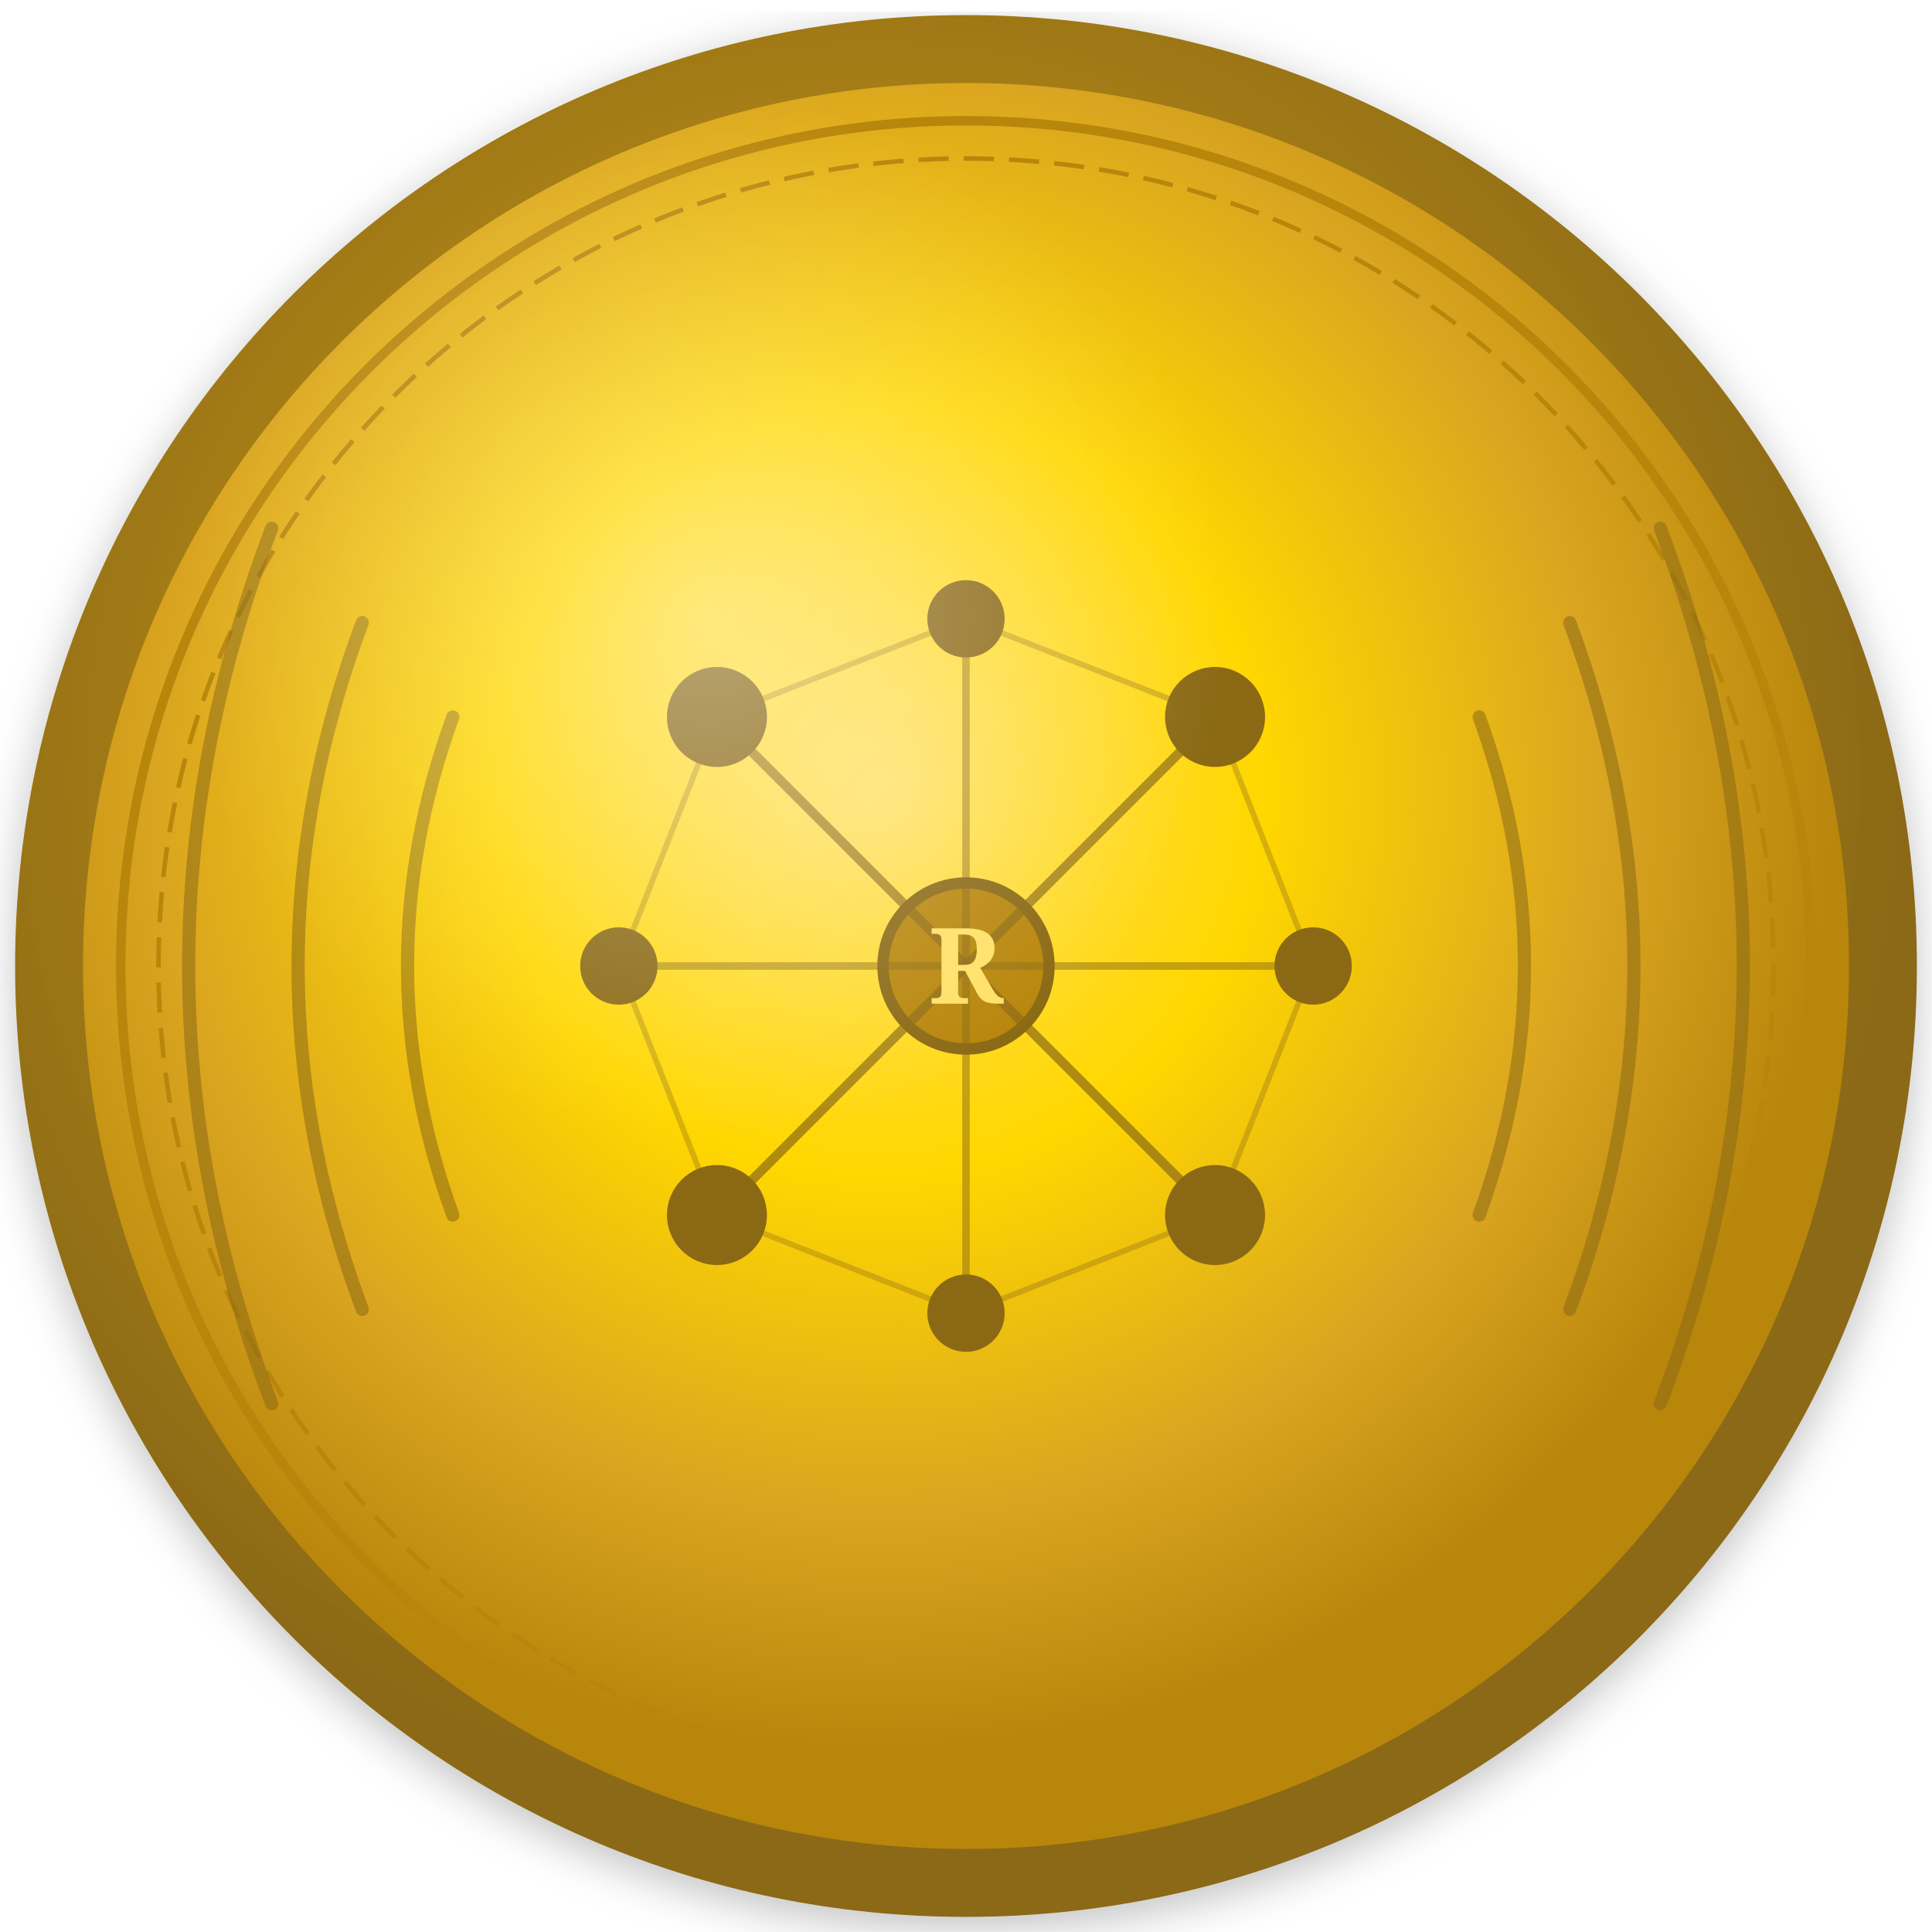
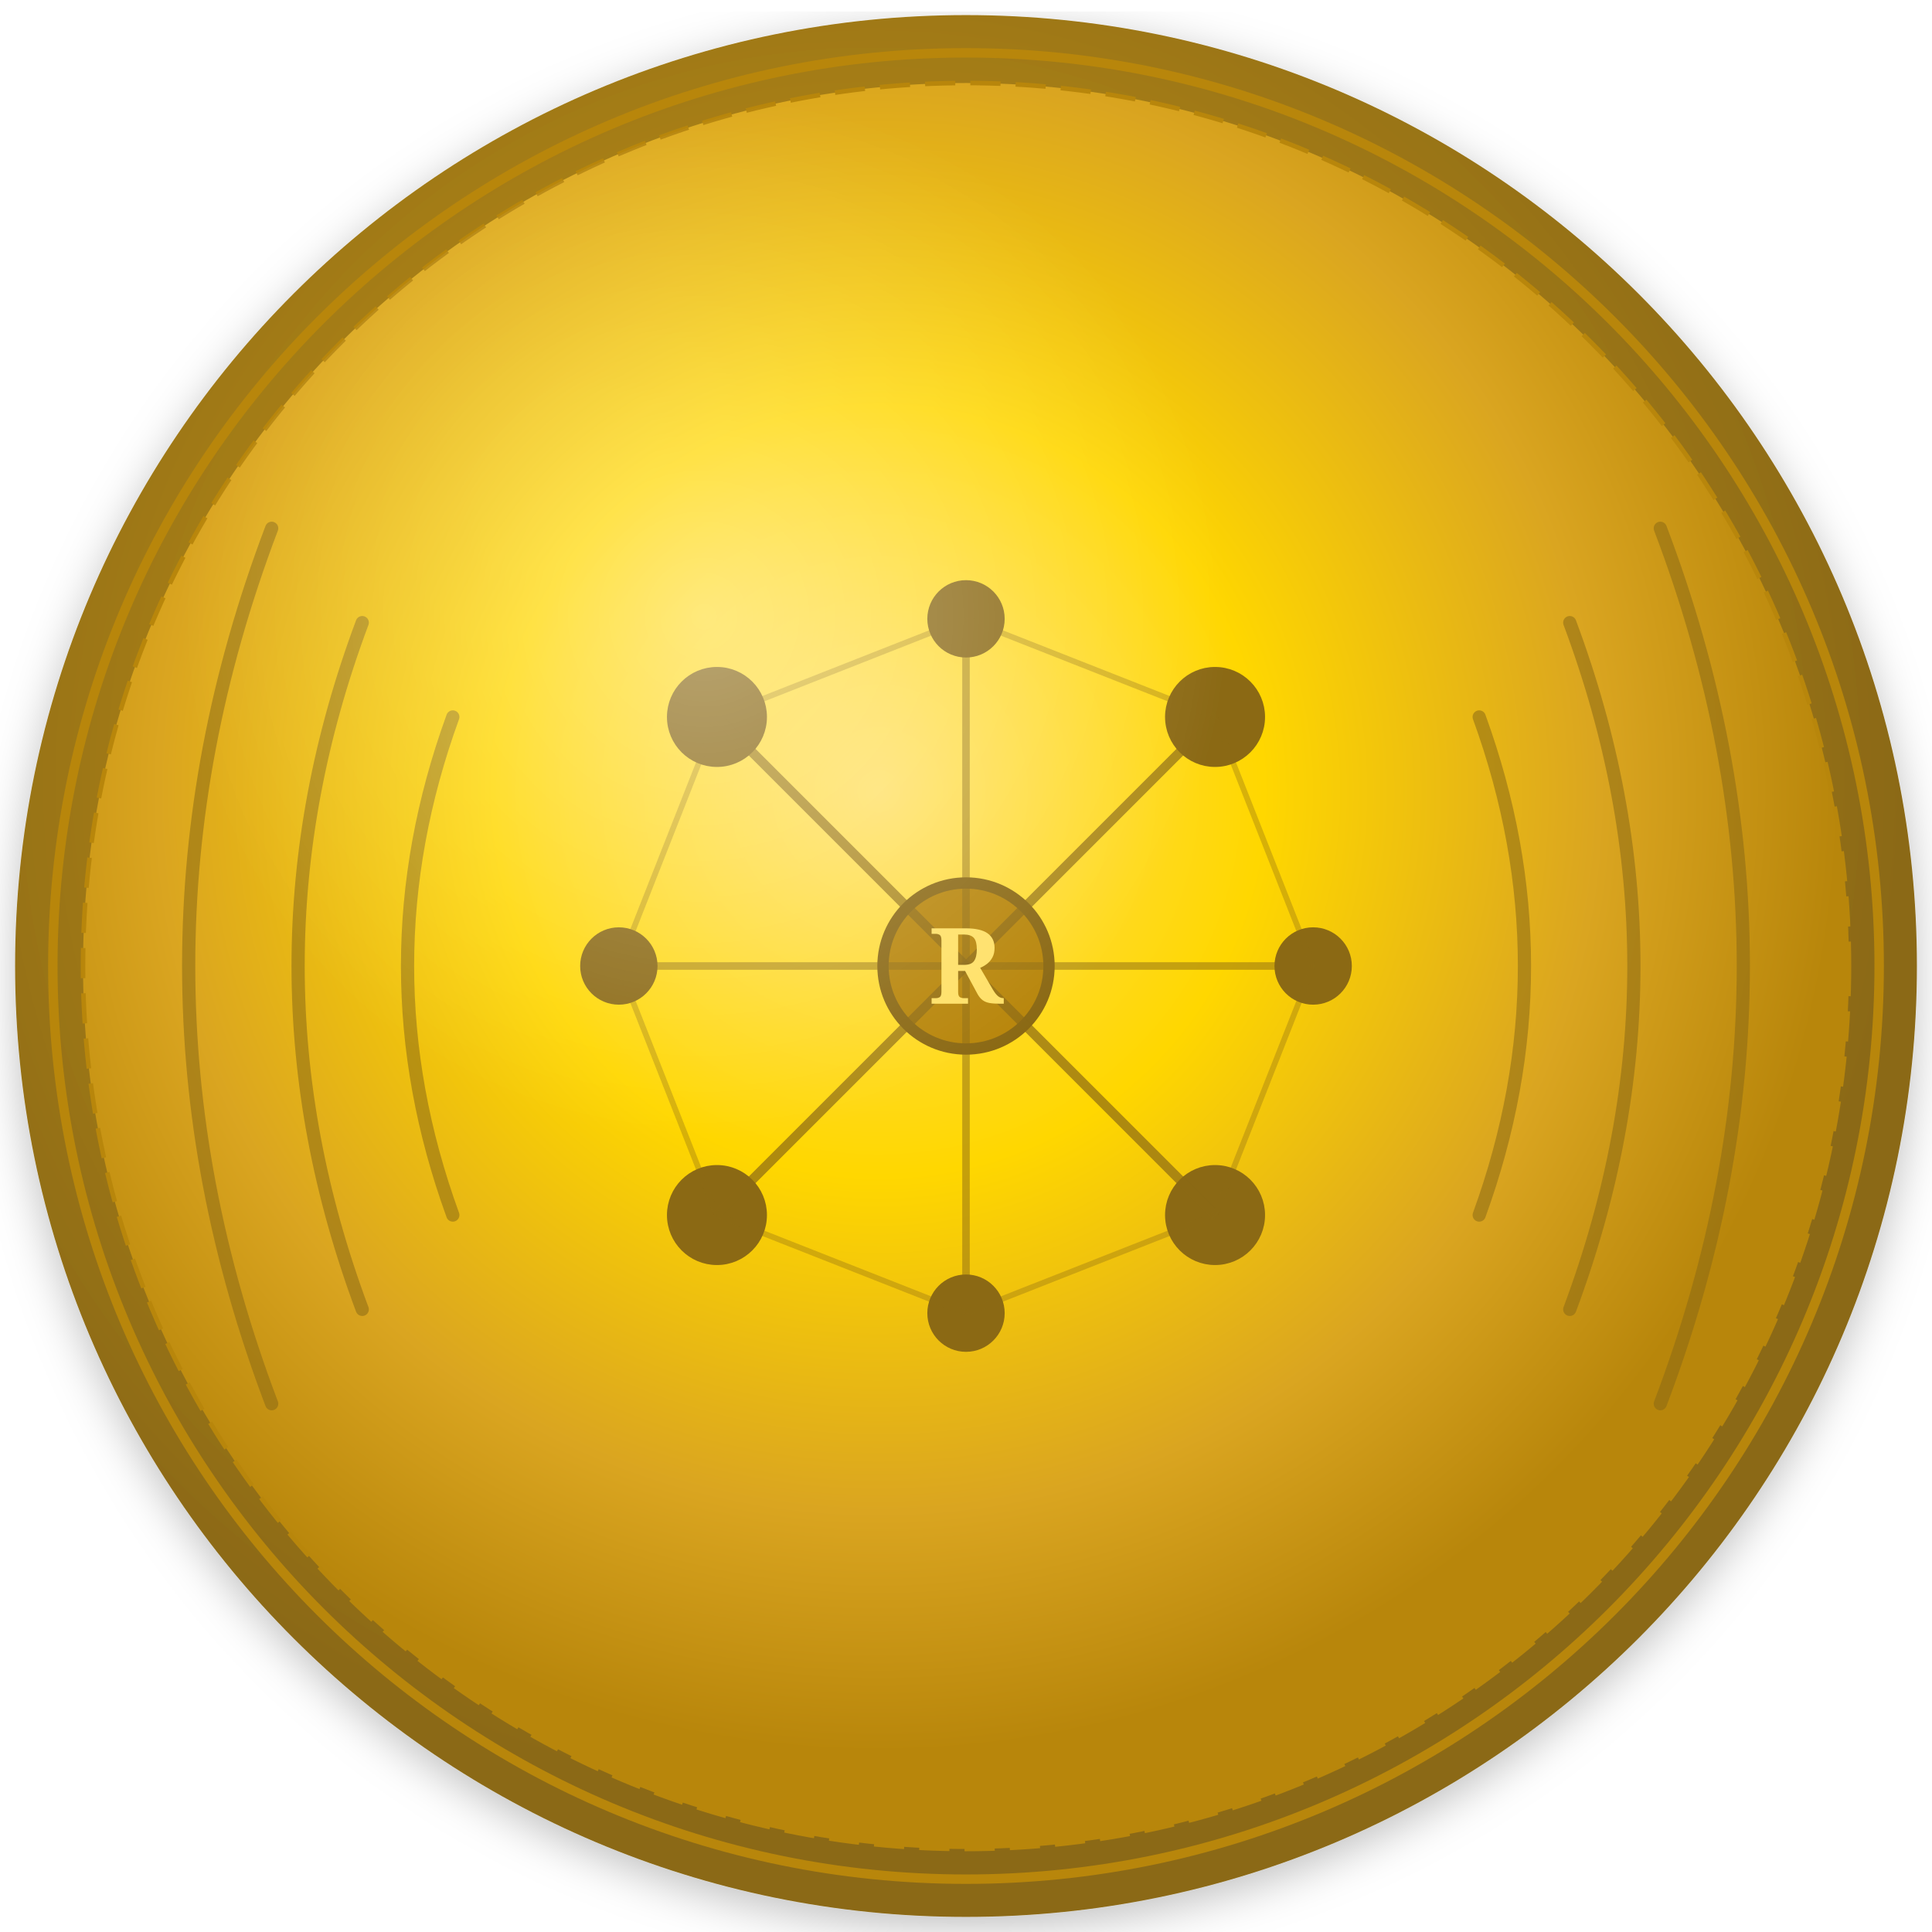
<svg xmlns="http://www.w3.org/2000/svg" viewBox="0 0 512 512">
  <defs>
    <radialGradient id="coinGrad" cx="45%" cy="40%" r="55%">
      <stop offset="0%" stop-color="#FFE066" />
      <stop offset="40%" stop-color="#FFD700" />
      <stop offset="75%" stop-color="#DAA520" />
      <stop offset="100%" stop-color="#B8860B" />
    </radialGradient>
    <radialGradient id="rimGrad" cx="45%" cy="40%" r="55%">
      <stop offset="0%" stop-color="#DAA520" />
      <stop offset="100%" stop-color="#8B6914" />
    </radialGradient>
    <radialGradient id="shine" cx="35%" cy="30%" r="30%">
      <stop offset="0%" stop-color="#FFFFFF" stop-opacity="0.4" />
      <stop offset="100%" stop-color="#FFFFFF" stop-opacity="0" />
    </radialGradient>
    <filter id="shadow">
      <feDropShadow dx="0" dy="3" stdDeviation="6" flood-color="#000" flood-opacity="0.25" />
    </filter>
  </defs>
  <circle cx="256" cy="256" r="252" fill="url(#rimGrad)" filter="url(#shadow)" />
  <circle cx="256" cy="256" r="234" fill="url(#coinGrad)" />
-   <circle cx="256" cy="256" r="224" fill="none" stroke="#B8860B" stroke-width="2.5" />
-   <circle cx="256" cy="256" r="214" fill="none" stroke="#B8860B" stroke-width="1.2" stroke-dasharray="8 4" />
+   <circle cx="256" cy="256" r="242" fill="none" stroke="#B8860B" stroke-width="2.5" />
+   <circle cx="256" cy="256" r="234" fill="none" stroke="#B8860B" stroke-width="1.2" stroke-dasharray="8 4" />
  <g fill="none" stroke="#8B6914" stroke-width="3.5" stroke-linecap="round" opacity="0.55">
    <path d="M 120 190 Q 96 256 120 322" />
    <path d="M 96 165 Q 62 256 96 347" />
    <path d="M 72 140 Q 28 256 72 372" />
    <path d="M 392 190 Q 416 256 392 322" />
    <path d="M 416 165 Q 450 256 416 347" />
    <path d="M 440 140 Q 484 256 440 372" />
  </g>
  <g fill="#8B6914" stroke="#8B6914" stroke-width="2.5">
    <circle cx="256" cy="256" r="22" fill="#B8860B" stroke="#8B6914" stroke-width="3" />
    <circle cx="190" cy="190" r="12" />
    <circle cx="322" cy="190" r="12" />
    <circle cx="190" cy="322" r="12" />
    <circle cx="322" cy="322" r="12" />
    <circle cx="164" cy="256" r="9" />
    <circle cx="348" cy="256" r="9" />
    <circle cx="256" cy="164" r="9" />
    <circle cx="256" cy="348" r="9" />
    <line x1="256" y1="256" x2="190" y2="190" stroke-width="2.5" opacity="0.7" />
    <line x1="256" y1="256" x2="322" y2="190" stroke-width="2.5" opacity="0.7" />
    <line x1="256" y1="256" x2="190" y2="322" stroke-width="2.5" opacity="0.7" />
    <line x1="256" y1="256" x2="322" y2="322" stroke-width="2.5" opacity="0.7" />
    <line x1="256" y1="256" x2="164" y2="256" stroke-width="2" opacity="0.5" />
    <line x1="256" y1="256" x2="348" y2="256" stroke-width="2" opacity="0.5" />
    <line x1="256" y1="256" x2="256" y2="164" stroke-width="2" opacity="0.5" />
    <line x1="256" y1="256" x2="256" y2="348" stroke-width="2" opacity="0.5" />
    <line x1="190" y1="190" x2="164" y2="256" stroke-width="1.5" opacity="0.35" />
    <line x1="190" y1="190" x2="256" y2="164" stroke-width="1.5" opacity="0.35" />
    <line x1="322" y1="190" x2="348" y2="256" stroke-width="1.5" opacity="0.35" />
    <line x1="322" y1="190" x2="256" y2="164" stroke-width="1.5" opacity="0.35" />
    <line x1="190" y1="322" x2="164" y2="256" stroke-width="1.5" opacity="0.35" />
    <line x1="190" y1="322" x2="256" y2="348" stroke-width="1.5" opacity="0.35" />
    <line x1="322" y1="322" x2="348" y2="256" stroke-width="1.5" opacity="0.35" />
    <line x1="322" y1="322" x2="256" y2="348" stroke-width="1.5" opacity="0.35" />
  </g>
  <text x="256" y="266" text-anchor="middle" font-family="Georgia, serif" font-size="28" font-weight="bold" fill="#FFE066">R</text>
  <circle cx="256" cy="256" r="234" fill="url(#shine)" />
</svg>
